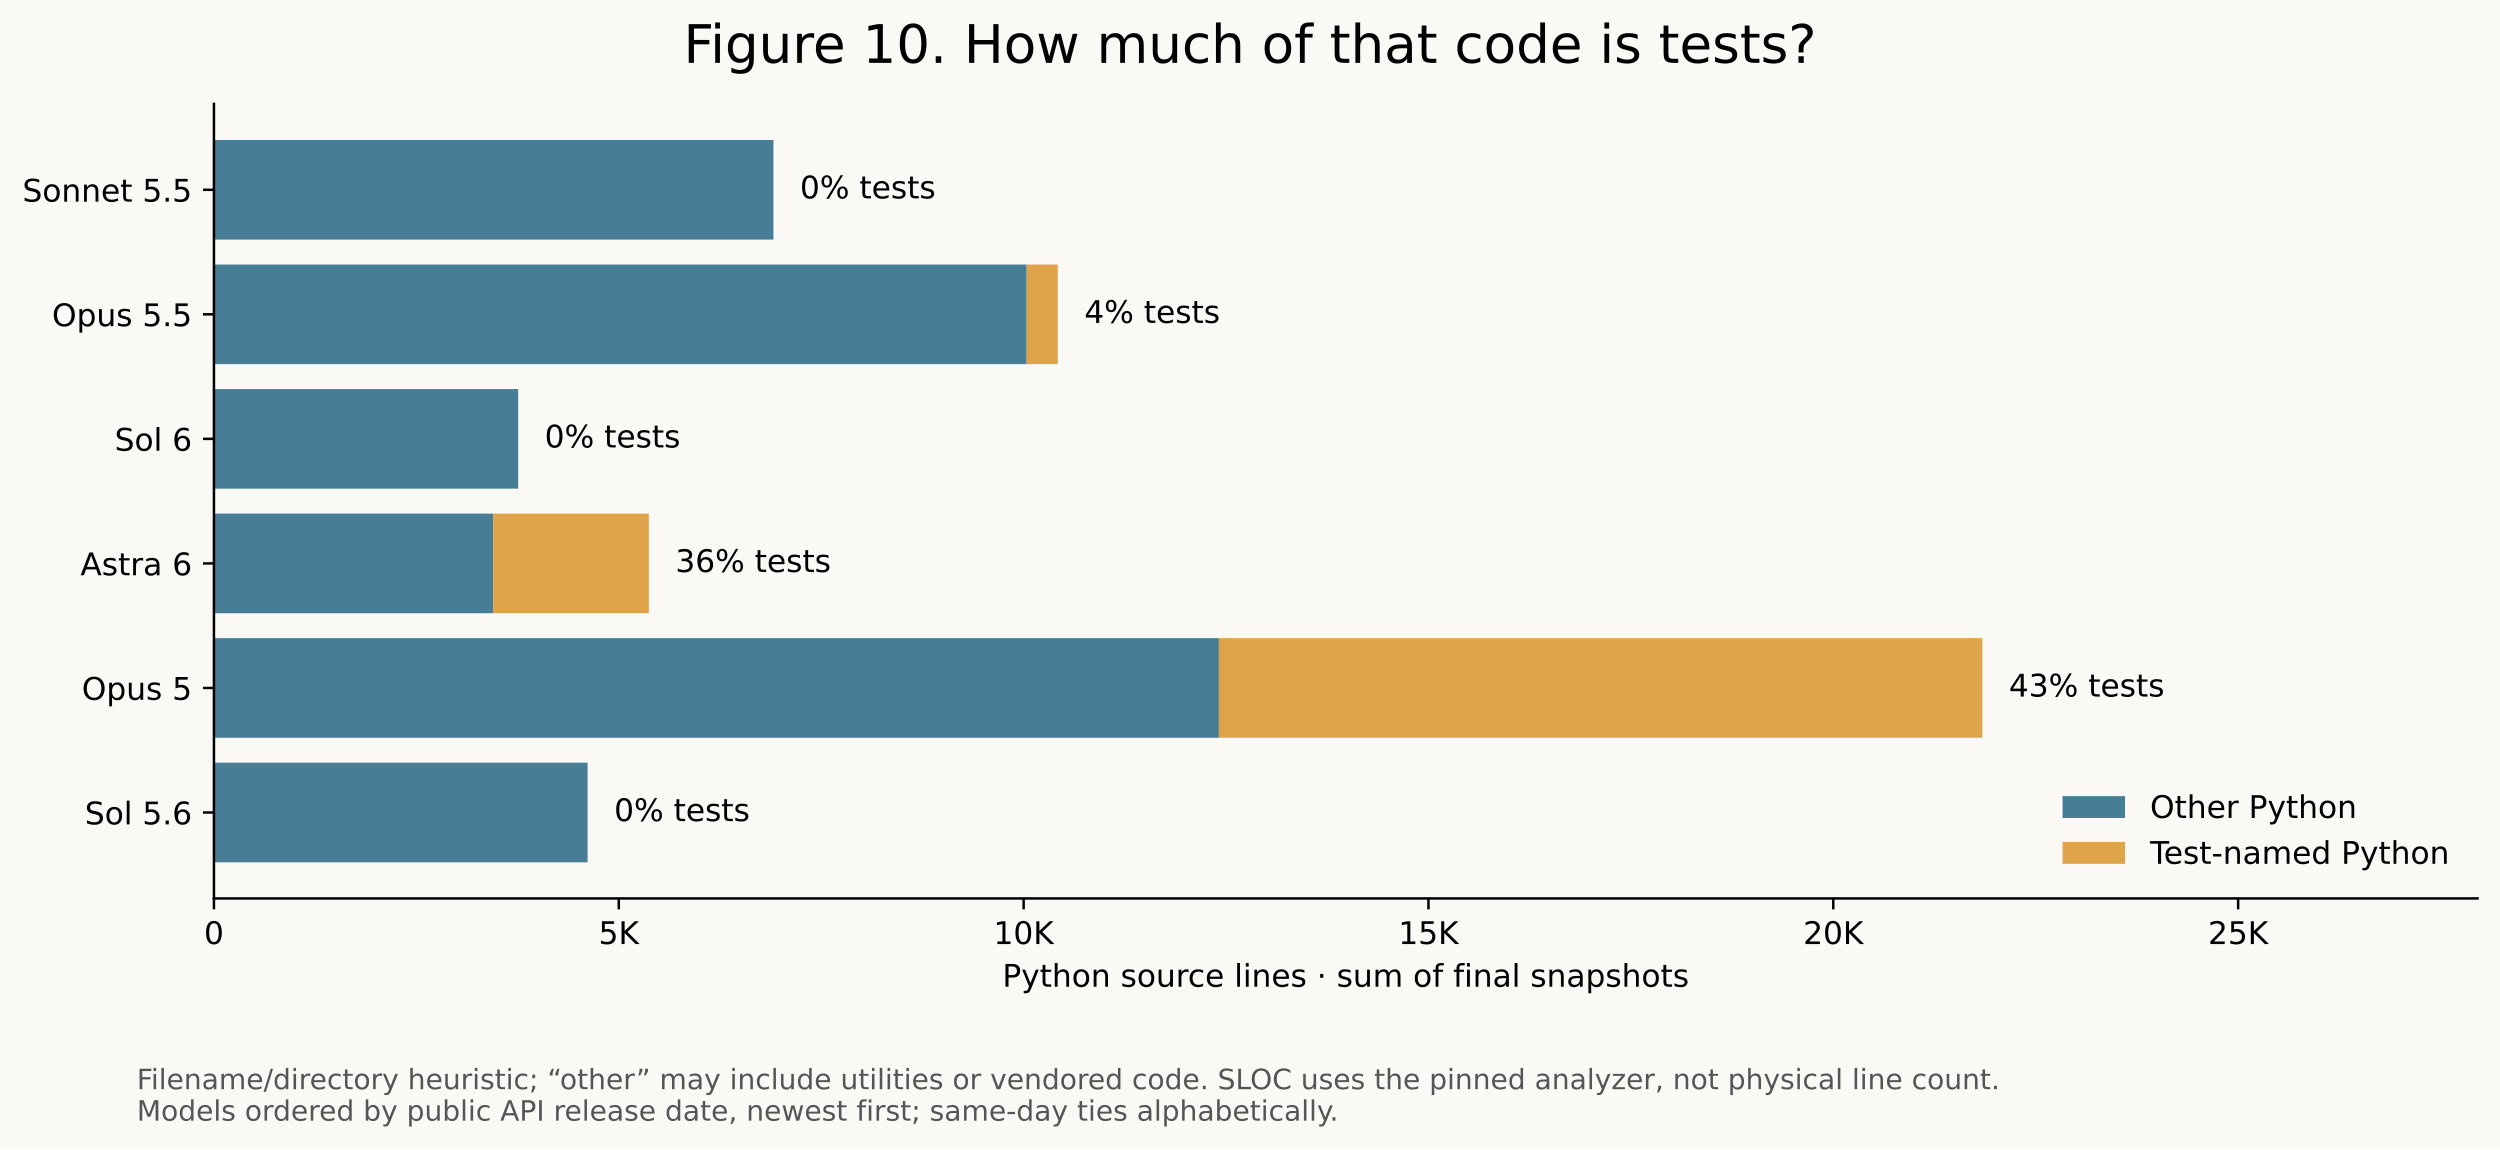
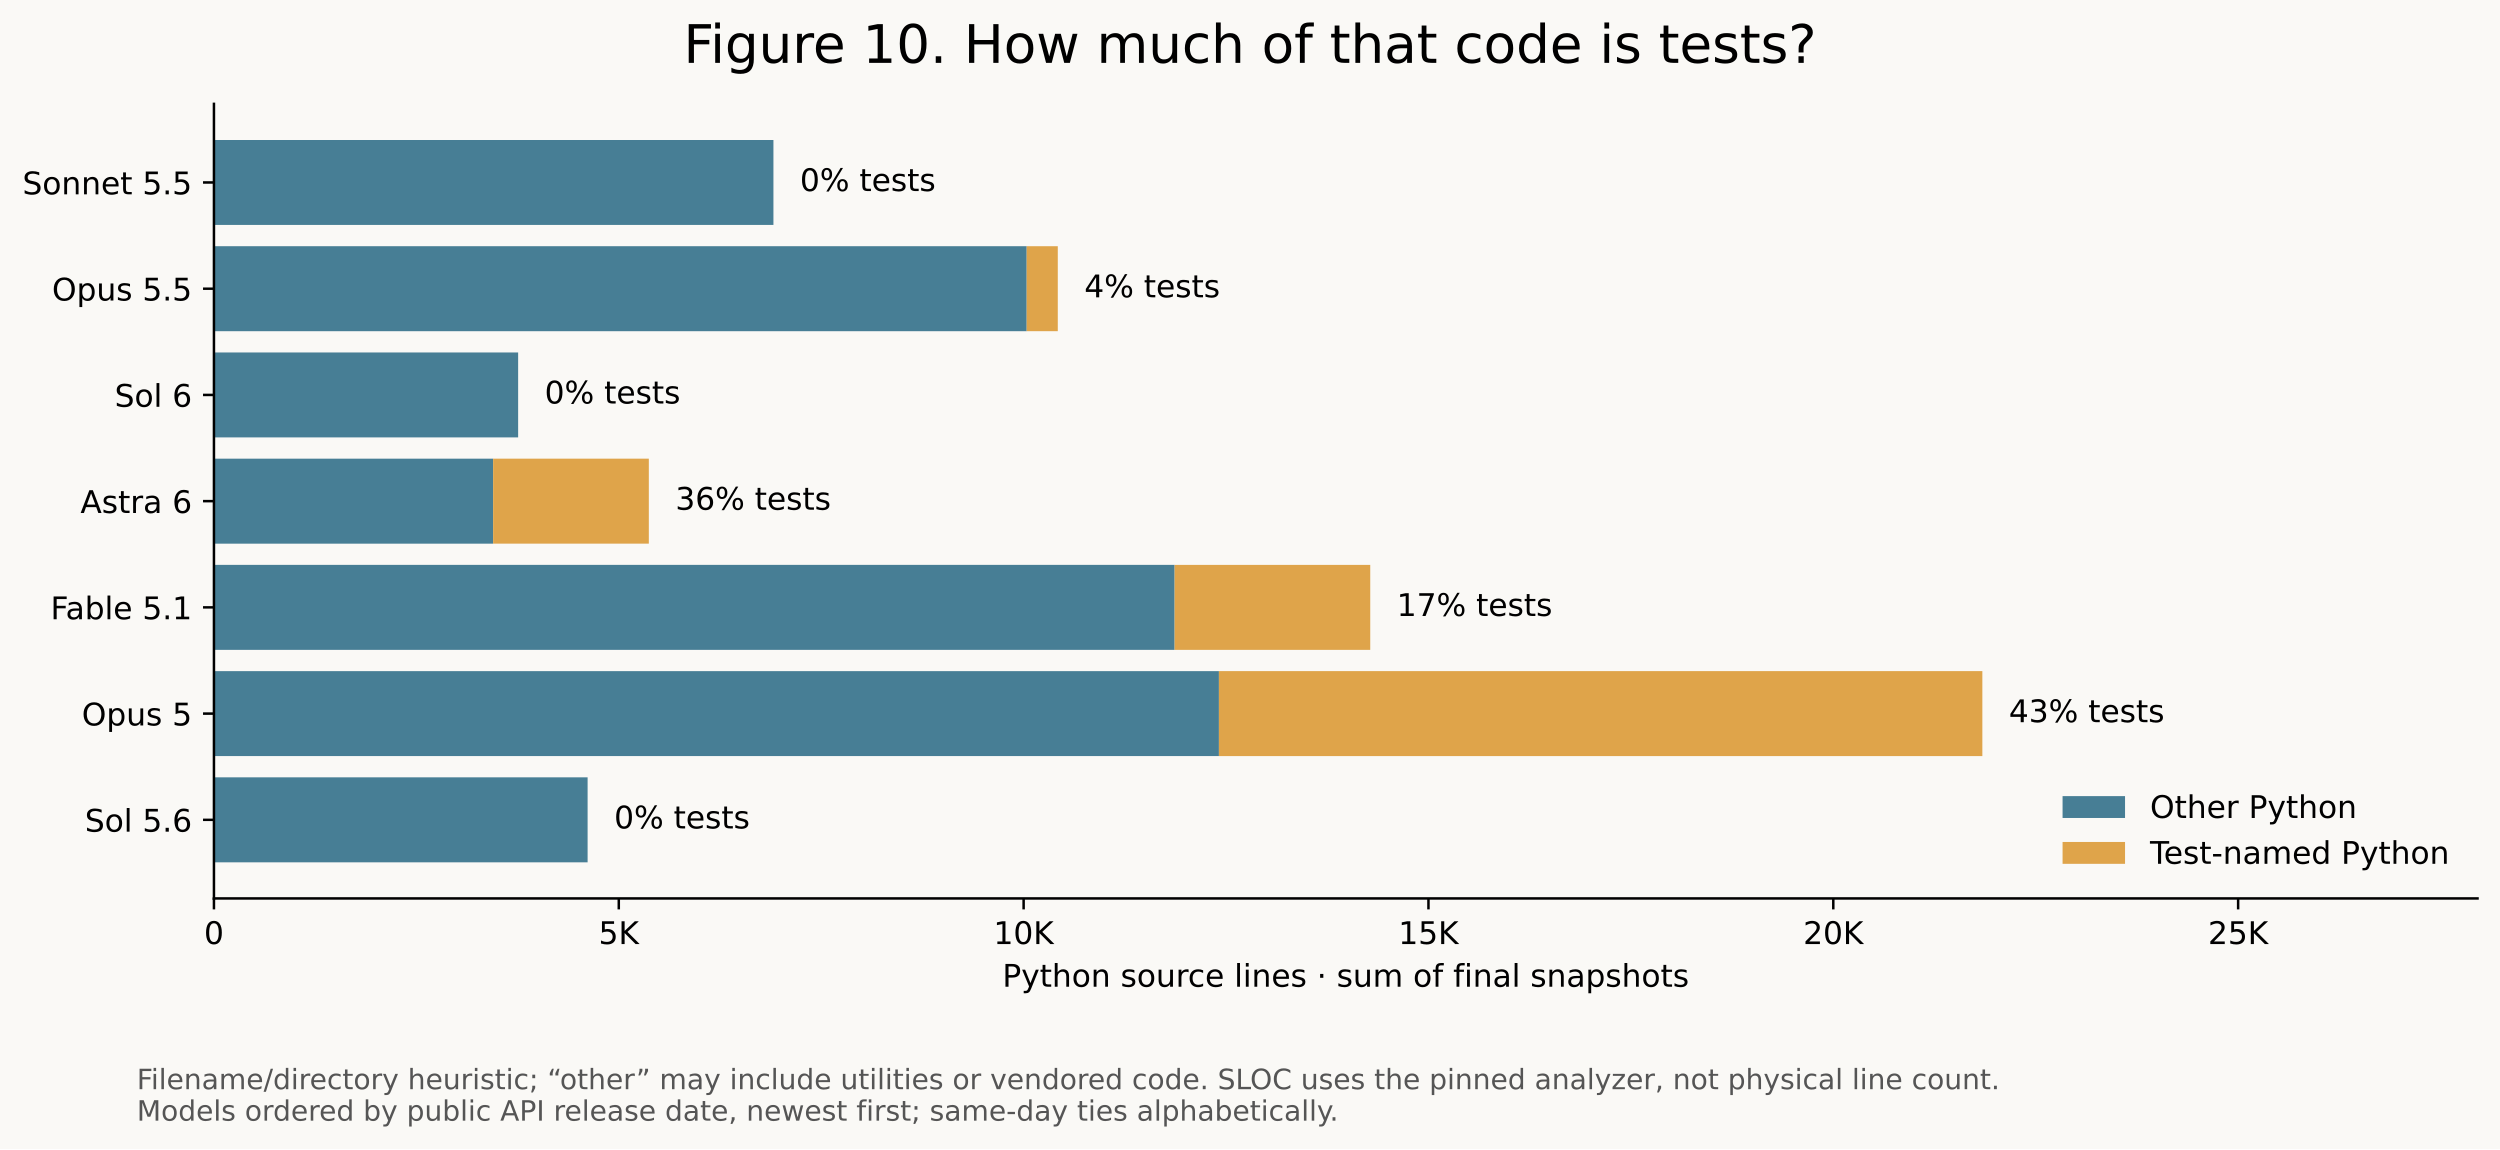
<svg xmlns="http://www.w3.org/2000/svg" xmlns:xlink="http://www.w3.org/1999/xlink" width="800.4pt" height="367.871pt" viewBox="0 0 800.4 367.871" version="1.1">
  <defs>
    <style type="text/css">*{stroke-linejoin: round; stroke-linecap: butt}</style>
  </defs>
  <g id="figure_1">
    <g id="patch_1">
      <path d="M 0 367.871  L 800.4 367.871  L 800.4 0  L 0 0  z " style="fill: #faf9f6" />
    </g>
    <g id="axes_1">
      <g id="patch_2">
        <path d="M 68.497 287.643  L 793.2 287.643  L 793.2 33.253  L 68.497 33.253  z " style="fill: #faf9f6" />
      </g>
      <g id="patch_3">
-         <path d="M 68.497 44.816  L 247.622 44.816  L 247.622 76.715  L 68.497 76.715  z " clip-path="url(#p4a3508e8ce)" style="fill: #477e95" />
+         <path d="M 68.497 44.816  L 247.622 44.816  L 247.622 72.024  L 68.497 72.024  z " clip-path="url(#pec9e1e8fb4)" style="fill: #477e95" />
      </g>
      <g id="patch_4">
-         <path d="M 68.497 84.69  L 328.707 84.69  L 328.707 116.588  L 68.497 116.588  z " clip-path="url(#p4a3508e8ce)" style="fill: #477e95" />
+         <path d="M 68.497 78.826  L 328.707 78.826  L 328.707 106.033  L 68.497 106.033  z " clip-path="url(#pec9e1e8fb4)" style="fill: #477e95" />
      </g>
      <g id="patch_5">
-         <path d="M 68.497 124.563  L 165.888 124.563  L 165.888 156.461  L 68.497 156.461  z " clip-path="url(#p4a3508e8ce)" style="fill: #477e95" />
+         <path d="M 68.497 112.835  L 165.888 112.835  L 165.888 140.043  L 68.497 140.043  z " clip-path="url(#pec9e1e8fb4)" style="fill: #477e95" />
      </g>
      <g id="patch_6">
-         <path d="M 68.497 164.436  L 157.878 164.436  L 157.878 196.334  L 68.497 196.334  z " clip-path="url(#p4a3508e8ce)" style="fill: #477e95" />
+         <path d="M 68.497 146.845  L 157.878 146.845  L 157.878 174.052  L 68.497 174.052  z " clip-path="url(#pec9e1e8fb4)" style="fill: #477e95" />
      </g>
      <g id="patch_7">
-         <path d="M 68.497 204.309  L 390.247 204.309  L 390.247 236.207  L 68.497 236.207  z " clip-path="url(#p4a3508e8ce)" style="fill: #477e95" />
+         <path d="M 68.497 180.854  L 376.068 180.854  L 376.068 208.061  L 68.497 208.061  z " clip-path="url(#pec9e1e8fb4)" style="fill: #477e95" />
      </g>
      <g id="patch_8">
-         <path d="M 68.497 244.182  L 188.129 244.182  L 188.129 276.08  L 68.497 276.08  z " clip-path="url(#p4a3508e8ce)" style="fill: #477e95" />
+         <path d="M 68.497 214.863  L 390.247 214.863  L 390.247 242.071  L 68.497 242.071  z " clip-path="url(#pec9e1e8fb4)" style="fill: #477e95" />
      </g>
      <g id="patch_9">
-         <path d="M 247.622 44.816  L 247.622 44.816  L 247.622 76.715  L 247.622 76.715  z " clip-path="url(#p4a3508e8ce)" style="fill: #dfa44a" />
+         <path d="M 68.497 248.873  L 188.129 248.873  L 188.129 276.08  L 68.497 276.08  z " clip-path="url(#pec9e1e8fb4)" style="fill: #477e95" />
      </g>
      <g id="patch_10">
-         <path d="M 328.707 84.69  L 338.661 84.69  L 338.661 116.588  L 328.707 116.588  z " clip-path="url(#p4a3508e8ce)" style="fill: #dfa44a" />
+         <path d="M 247.622 44.816  L 247.622 44.816  L 247.622 72.024  L 247.622 72.024  z " clip-path="url(#pec9e1e8fb4)" style="fill: #dfa44a" />
      </g>
      <g id="patch_11">
-         <path d="M 165.888 124.563  L 165.888 124.563  L 165.888 156.461  L 165.888 156.461  z " clip-path="url(#p4a3508e8ce)" style="fill: #dfa44a" />
+         <path d="M 328.707 78.826  L 338.661 78.826  L 338.661 106.033  L 328.707 106.033  z " clip-path="url(#pec9e1e8fb4)" style="fill: #dfa44a" />
      </g>
      <g id="patch_12">
-         <path d="M 157.878 164.436  L 207.727 164.436  L 207.727 196.334  L 157.878 196.334  z " clip-path="url(#p4a3508e8ce)" style="fill: #dfa44a" />
+         <path d="M 165.888 112.835  L 165.888 112.835  L 165.888 140.043  L 165.888 140.043  z " clip-path="url(#pec9e1e8fb4)" style="fill: #dfa44a" />
      </g>
      <g id="patch_13">
-         <path d="M 390.247 204.309  L 634.671 204.309  L 634.671 236.207  L 390.247 236.207  z " clip-path="url(#p4a3508e8ce)" style="fill: #dfa44a" />
+         <path d="M 157.878 146.845  L 207.727 146.845  L 207.727 174.052  L 157.878 174.052  z " clip-path="url(#pec9e1e8fb4)" style="fill: #dfa44a" />
      </g>
      <g id="patch_14">
-         <path d="M 188.129 244.182  L 188.129 244.182  L 188.129 276.08  L 188.129 276.08  z " clip-path="url(#p4a3508e8ce)" style="fill: #dfa44a" />
+         <path d="M 376.068 180.854  L 438.697 180.854  L 438.697 208.061  L 376.068 208.061  z " clip-path="url(#pec9e1e8fb4)" style="fill: #dfa44a" />
+       </g>
+       <g id="patch_15">
+         <path d="M 390.247 214.863  L 634.671 214.863  L 634.671 242.071  L 390.247 242.071  z " clip-path="url(#pec9e1e8fb4)" style="fill: #dfa44a" />
+       </g>
+       <g id="patch_16">
+         <path d="M 188.129 248.873  L 188.129 248.873  L 188.129 276.08  L 188.129 276.08  z " clip-path="url(#pec9e1e8fb4)" style="fill: #dfa44a" />
      </g>
      <g id="matplotlib.axis_1">
        <g id="xtick_1">
          <g id="line2d_1">
            <defs>
-               <path id="mca7b97c427" d="M 0 0  L 0 3.5  " style="stroke: #000000; stroke-width: 0.8" />
+               <path id="m24d5da05e1" d="M 0 0  L 0 3.5  " style="stroke: #000000; stroke-width: 0.8" />
            </defs>
            <g>
-               <use xlink:href="#mca7b97c427" x="68.497" y="287.643" style="stroke: #000000; stroke-width: 0.8" />
+               <use xlink:href="#m24d5da05e1" x="68.497" y="287.643" style="stroke: #000000; stroke-width: 0.8" />
            </g>
          </g>
          <g id="text_1">
            <text style="font-size: 10px; font-family: 'DejaVu Sans'; text-anchor: middle" x="68.497" y="302.242" transform="rotate(-0 68.49688 302.2417)">0</text>
          </g>
        </g>
        <g id="xtick_2">
          <g id="line2d_2">
            <g>
-               <use xlink:href="#mca7b97c427" x="198.11" y="287.643" style="stroke: #000000; stroke-width: 0.8" />
+               <use xlink:href="#m24d5da05e1" x="198.11" y="287.643" style="stroke: #000000; stroke-width: 0.8" />
            </g>
          </g>
          <g id="text_2">
            <text style="font-size: 10px; font-family: 'DejaVu Sans'; text-anchor: middle" x="198.11" y="302.242" transform="rotate(-0 198.1095 302.2417)">5K</text>
          </g>
        </g>
        <g id="xtick_3">
          <g id="line2d_3">
            <g>
-               <use xlink:href="#mca7b97c427" x="327.722" y="287.643" style="stroke: #000000; stroke-width: 0.8" />
+               <use xlink:href="#m24d5da05e1" x="327.722" y="287.643" style="stroke: #000000; stroke-width: 0.8" />
            </g>
          </g>
          <g id="text_3">
            <text style="font-size: 10px; font-family: 'DejaVu Sans'; text-anchor: middle" x="327.722" y="302.242" transform="rotate(-0 327.7222 302.2417)">10K</text>
          </g>
        </g>
        <g id="xtick_4">
          <g id="line2d_4">
            <g>
-               <use xlink:href="#mca7b97c427" x="457.335" y="287.643" style="stroke: #000000; stroke-width: 0.8" />
+               <use xlink:href="#m24d5da05e1" x="457.335" y="287.643" style="stroke: #000000; stroke-width: 0.8" />
            </g>
          </g>
          <g id="text_4">
            <text style="font-size: 10px; font-family: 'DejaVu Sans'; text-anchor: middle" x="457.335" y="302.242" transform="rotate(-0 457.3348 302.2417)">15K</text>
          </g>
        </g>
        <g id="xtick_5">
          <g id="line2d_5">
            <g>
-               <use xlink:href="#mca7b97c427" x="586.947" y="287.643" style="stroke: #000000; stroke-width: 0.8" />
+               <use xlink:href="#m24d5da05e1" x="586.947" y="287.643" style="stroke: #000000; stroke-width: 0.8" />
            </g>
          </g>
          <g id="text_5">
            <text style="font-size: 10px; font-family: 'DejaVu Sans'; text-anchor: middle" x="586.947" y="302.242" transform="rotate(-0 586.9474 302.2417)">20K</text>
          </g>
        </g>
        <g id="xtick_6">
          <g id="line2d_6">
            <g>
-               <use xlink:href="#mca7b97c427" x="716.56" y="287.643" style="stroke: #000000; stroke-width: 0.8" />
+               <use xlink:href="#m24d5da05e1" x="716.56" y="287.643" style="stroke: #000000; stroke-width: 0.8" />
            </g>
          </g>
          <g id="text_6">
            <text style="font-size: 10px; font-family: 'DejaVu Sans'; text-anchor: middle" x="716.56" y="302.242" transform="rotate(-0 716.5601 302.2417)">25K</text>
          </g>
        </g>
        <g id="text_7">
          <text style="font-size: 10px; font-family: 'DejaVu Sans'; text-anchor: middle" x="430.848" y="315.92" transform="rotate(-0 430.8482 315.9198)">Python source lines · sum of final snapshots</text>
        </g>
      </g>
      <g id="matplotlib.axis_2">
        <g id="ytick_1">
          <g id="line2d_7">
            <defs>
-               <path id="mbb85b1408b" d="M 0 0  L -3.5 0  " style="stroke: #000000; stroke-width: 0.8" />
+               <path id="m926642011c" d="M 0 0  L -3.5 0  " style="stroke: #000000; stroke-width: 0.8" />
            </defs>
            <g>
-               <use xlink:href="#mbb85b1408b" x="68.497" y="60.766" style="stroke: #000000; stroke-width: 0.8" />
+               <use xlink:href="#m926642011c" x="68.497" y="58.42" style="stroke: #000000; stroke-width: 0.8" />
            </g>
          </g>
          <g id="text_8">
-             <text style="font-size: 10px; font-family: 'DejaVu Sans'; text-anchor: end" x="61.497" y="64.565" transform="rotate(-0 61.49688 64.56491)">Sonnet 5.5</text>
+             <text style="font-size: 10px; font-family: 'DejaVu Sans'; text-anchor: end" x="61.497" y="62.219" transform="rotate(-0 61.49688 62.21943)">Sonnet 5.5</text>
          </g>
        </g>
        <g id="ytick_2">
          <g id="line2d_8">
            <g>
-               <use xlink:href="#mbb85b1408b" x="68.497" y="100.639" style="stroke: #000000; stroke-width: 0.8" />
+               <use xlink:href="#m926642011c" x="68.497" y="92.43" style="stroke: #000000; stroke-width: 0.8" />
            </g>
          </g>
          <g id="text_9">
-             <text style="font-size: 10px; font-family: 'DejaVu Sans'; text-anchor: end" x="61.497" y="104.438" transform="rotate(-0 61.49688 104.4379)">Opus 5.5</text>
+             <text style="font-size: 10px; font-family: 'DejaVu Sans'; text-anchor: end" x="61.497" y="96.229" transform="rotate(-0 61.49688 96.22879)">Opus 5.5</text>
          </g>
        </g>
        <g id="ytick_3">
          <g id="line2d_9">
            <g>
-               <use xlink:href="#mbb85b1408b" x="68.497" y="140.512" style="stroke: #000000; stroke-width: 0.8" />
+               <use xlink:href="#m926642011c" x="68.497" y="126.439" style="stroke: #000000; stroke-width: 0.8" />
            </g>
          </g>
          <g id="text_10">
-             <text style="font-size: 10px; font-family: 'DejaVu Sans'; text-anchor: end" x="61.497" y="144.311" transform="rotate(-0 61.49688 144.311)">Sol 6</text>
+             <text style="font-size: 10px; font-family: 'DejaVu Sans'; text-anchor: end" x="61.497" y="130.238" transform="rotate(-0 61.49688 130.2381)">Sol 6</text>
          </g>
        </g>
        <g id="ytick_4">
          <g id="line2d_10">
            <g>
-               <use xlink:href="#mbb85b1408b" x="68.497" y="180.385" style="stroke: #000000; stroke-width: 0.8" />
+               <use xlink:href="#m926642011c" x="68.497" y="160.448" style="stroke: #000000; stroke-width: 0.8" />
            </g>
          </g>
          <g id="text_11">
-             <text style="font-size: 10px; font-family: 'DejaVu Sans'; text-anchor: end" x="61.497" y="184.184" transform="rotate(-0 61.49688 184.184)">Astra 6</text>
+             <text style="font-size: 10px; font-family: 'DejaVu Sans'; text-anchor: end" x="61.497" y="164.248" transform="rotate(-0 61.49688 164.2475)">Astra 6</text>
          </g>
        </g>
        <g id="ytick_5">
          <g id="line2d_11">
            <g>
-               <use xlink:href="#mbb85b1408b" x="68.497" y="220.258" style="stroke: #000000; stroke-width: 0.8" />
+               <use xlink:href="#m926642011c" x="68.497" y="194.458" style="stroke: #000000; stroke-width: 0.8" />
            </g>
          </g>
          <g id="text_12">
-             <text style="font-size: 10px; font-family: 'DejaVu Sans'; text-anchor: end" x="61.497" y="224.057" transform="rotate(-0 61.49688 224.0571)">Opus 5</text>
+             <text style="font-size: 10px; font-family: 'DejaVu Sans'; text-anchor: end" x="61.497" y="198.257" transform="rotate(-0 61.49688 198.2569)">Fable 5.1</text>
          </g>
        </g>
        <g id="ytick_6">
          <g id="line2d_12">
            <g>
-               <use xlink:href="#mbb85b1408b" x="68.497" y="260.131" style="stroke: #000000; stroke-width: 0.8" />
+               <use xlink:href="#m926642011c" x="68.497" y="228.467" style="stroke: #000000; stroke-width: 0.8" />
            </g>
          </g>
          <g id="text_13">
-             <text style="font-size: 10px; font-family: 'DejaVu Sans'; text-anchor: end" x="61.497" y="263.93" transform="rotate(-0 61.49688 263.9301)">Sol 5.6</text>
-           </g>
-         </g>
-       </g>
-       <g id="patch_15">
+             <text style="font-size: 10px; font-family: 'DejaVu Sans'; text-anchor: end" x="61.497" y="232.266" transform="rotate(-0 61.49688 232.2662)">Opus 5</text>
+           </g>
+         </g>
+         <g id="ytick_7">
+           <g id="line2d_13">
+             <g>
+               <use xlink:href="#m926642011c" x="68.497" y="262.476" style="stroke: #000000; stroke-width: 0.8" />
+             </g>
+           </g>
+           <g id="text_14">
+             <text style="font-size: 10px; font-family: 'DejaVu Sans'; text-anchor: end" x="61.497" y="266.276" transform="rotate(-0 61.49688 266.2756)">Sol 5.6</text>
+           </g>
+         </g>
+       </g>
+       <g id="patch_17">
        <path d="M 68.497 287.643  L 68.497 33.253  " style="fill: none; stroke: #000000; stroke-width: 0.8; stroke-linejoin: miter; stroke-linecap: square" />
      </g>
-       <g id="patch_16">
+       <g id="patch_18">
        <path d="M 68.497 287.643  L 793.2 287.643  " style="fill: none; stroke: #000000; stroke-width: 0.8; stroke-linejoin: miter; stroke-linecap: square" />
      </g>
-       <g id="text_14">
-         <text style="font-size: 10px; font-family: 'DejaVu Sans'; text-anchor: start" x="256.114" y="63.525" transform="rotate(-0 256.1142 63.52506)">0% tests</text>
-       </g>
      <g id="text_15">
-         <text style="font-size: 10px; font-family: 'DejaVu Sans'; text-anchor: start" x="347.154" y="103.398" transform="rotate(-0 347.1541 103.3981)">4% tests</text>
+         <text style="font-size: 10px; font-family: 'DejaVu Sans'; text-anchor: start" x="256.114" y="61.18" transform="rotate(-0 256.1142 61.17959)">0% tests</text>
      </g>
      <g id="text_16">
-         <text style="font-size: 10px; font-family: 'DejaVu Sans'; text-anchor: start" x="174.38" y="143.271" transform="rotate(-0 174.3804 143.2711)">0% tests</text>
+         <text style="font-size: 10px; font-family: 'DejaVu Sans'; text-anchor: start" x="347.154" y="95.189" transform="rotate(-0 347.1541 95.18895)">4% tests</text>
      </g>
      <g id="text_17">
-         <text style="font-size: 10px; font-family: 'DejaVu Sans'; text-anchor: start" x="216.219" y="183.144" transform="rotate(-0 216.2194 183.1442)">36% tests</text>
+         <text style="font-size: 10px; font-family: 'DejaVu Sans'; text-anchor: start" x="174.38" y="129.198" transform="rotate(-0 174.3804 129.1983)">0% tests</text>
      </g>
      <g id="text_18">
-         <text style="font-size: 10px; font-family: 'DejaVu Sans'; text-anchor: start" x="643.163" y="223.017" transform="rotate(-0 643.1634 223.0172)">43% tests</text>
+         <text style="font-size: 10px; font-family: 'DejaVu Sans'; text-anchor: start" x="216.219" y="163.208" transform="rotate(-0 216.2194 163.2077)">36% tests</text>
      </g>
      <g id="text_19">
-         <text style="font-size: 10px; font-family: 'DejaVu Sans'; text-anchor: start" x="196.622" y="262.89" transform="rotate(-0 196.622 262.8902)">0% tests</text>
+         <text style="font-size: 10px; font-family: 'DejaVu Sans'; text-anchor: start" x="447.189" y="197.217" transform="rotate(-0 447.1891 197.217)">17% tests</text>
+       </g>
+       <g id="text_20">
+         <text style="font-size: 10px; font-family: 'DejaVu Sans'; text-anchor: start" x="643.163" y="231.226" transform="rotate(-0 643.1634 231.2264)">43% tests</text>
+       </g>
+       <g id="text_21">
+         <text style="font-size: 10px; font-family: 'DejaVu Sans'; text-anchor: start" x="196.622" y="265.236" transform="rotate(-0 196.622 265.2357)">0% tests</text>
      </g>
      <g id="legend_1">
-         <g id="patch_17">
+         <g id="patch_19">
          <path d="M 660.353 261.885  L 680.353 261.885  L 680.353 254.885  L 660.353 254.885  z " style="fill: #477e95" />
        </g>
-         <g id="text_20">
+         <g id="text_22">
          <text style="font-size: 10px; font-family: 'DejaVu Sans'; text-anchor: start" x="688.353" y="261.885" transform="rotate(-0 688.3526 261.8855)">Other Python</text>
        </g>
-         <g id="patch_18">
+         <g id="patch_20">
          <path d="M 660.353 276.564  L 680.353 276.564  L 680.353 269.564  L 660.353 269.564  z " style="fill: #dfa44a" />
        </g>
-         <g id="text_21">
+         <g id="text_23">
          <text style="font-size: 10px; font-family: 'DejaVu Sans'; text-anchor: start" x="688.353" y="276.564" transform="rotate(-0 688.3526 276.5636)">Test-named Python</text>
        </g>
      </g>
    </g>
-     <g id="text_22">
+     <g id="text_24">
      <text style="font-size: 17px; font-family: 'DejaVu Sans'; text-anchor: middle" x="400.2" y="20.117" transform="rotate(-0 400.1998 20.11734)">Figure 10. How much of that code is tests?</text>
    </g>
-     <g id="text_23">
+     <g id="text_25">
      <text style="font-size: 9px; font-family: 'DejaVu Sans'; fill: #555555" transform="translate(43.79976 348.7217)">Filename/directory heuristic; “other” may include utilities or vendored code. SLOC uses the pinned analyzer, not physical line count.</text>
      <text style="font-size: 9px; font-family: 'DejaVu Sans'; fill: #555555" transform="translate(43.79976 358.7998)">Models ordered by public API release date, newest first; same-day ties alphabetically.</text>
    </g>
  </g>
  <defs>
-     <clipPath id="p4a3508e8ce">
+     <clipPath id="pec9e1e8fb4">
      <rect x="68.497" y="33.253" width="724.703" height="254.39" />
    </clipPath>
  </defs>
</svg>
